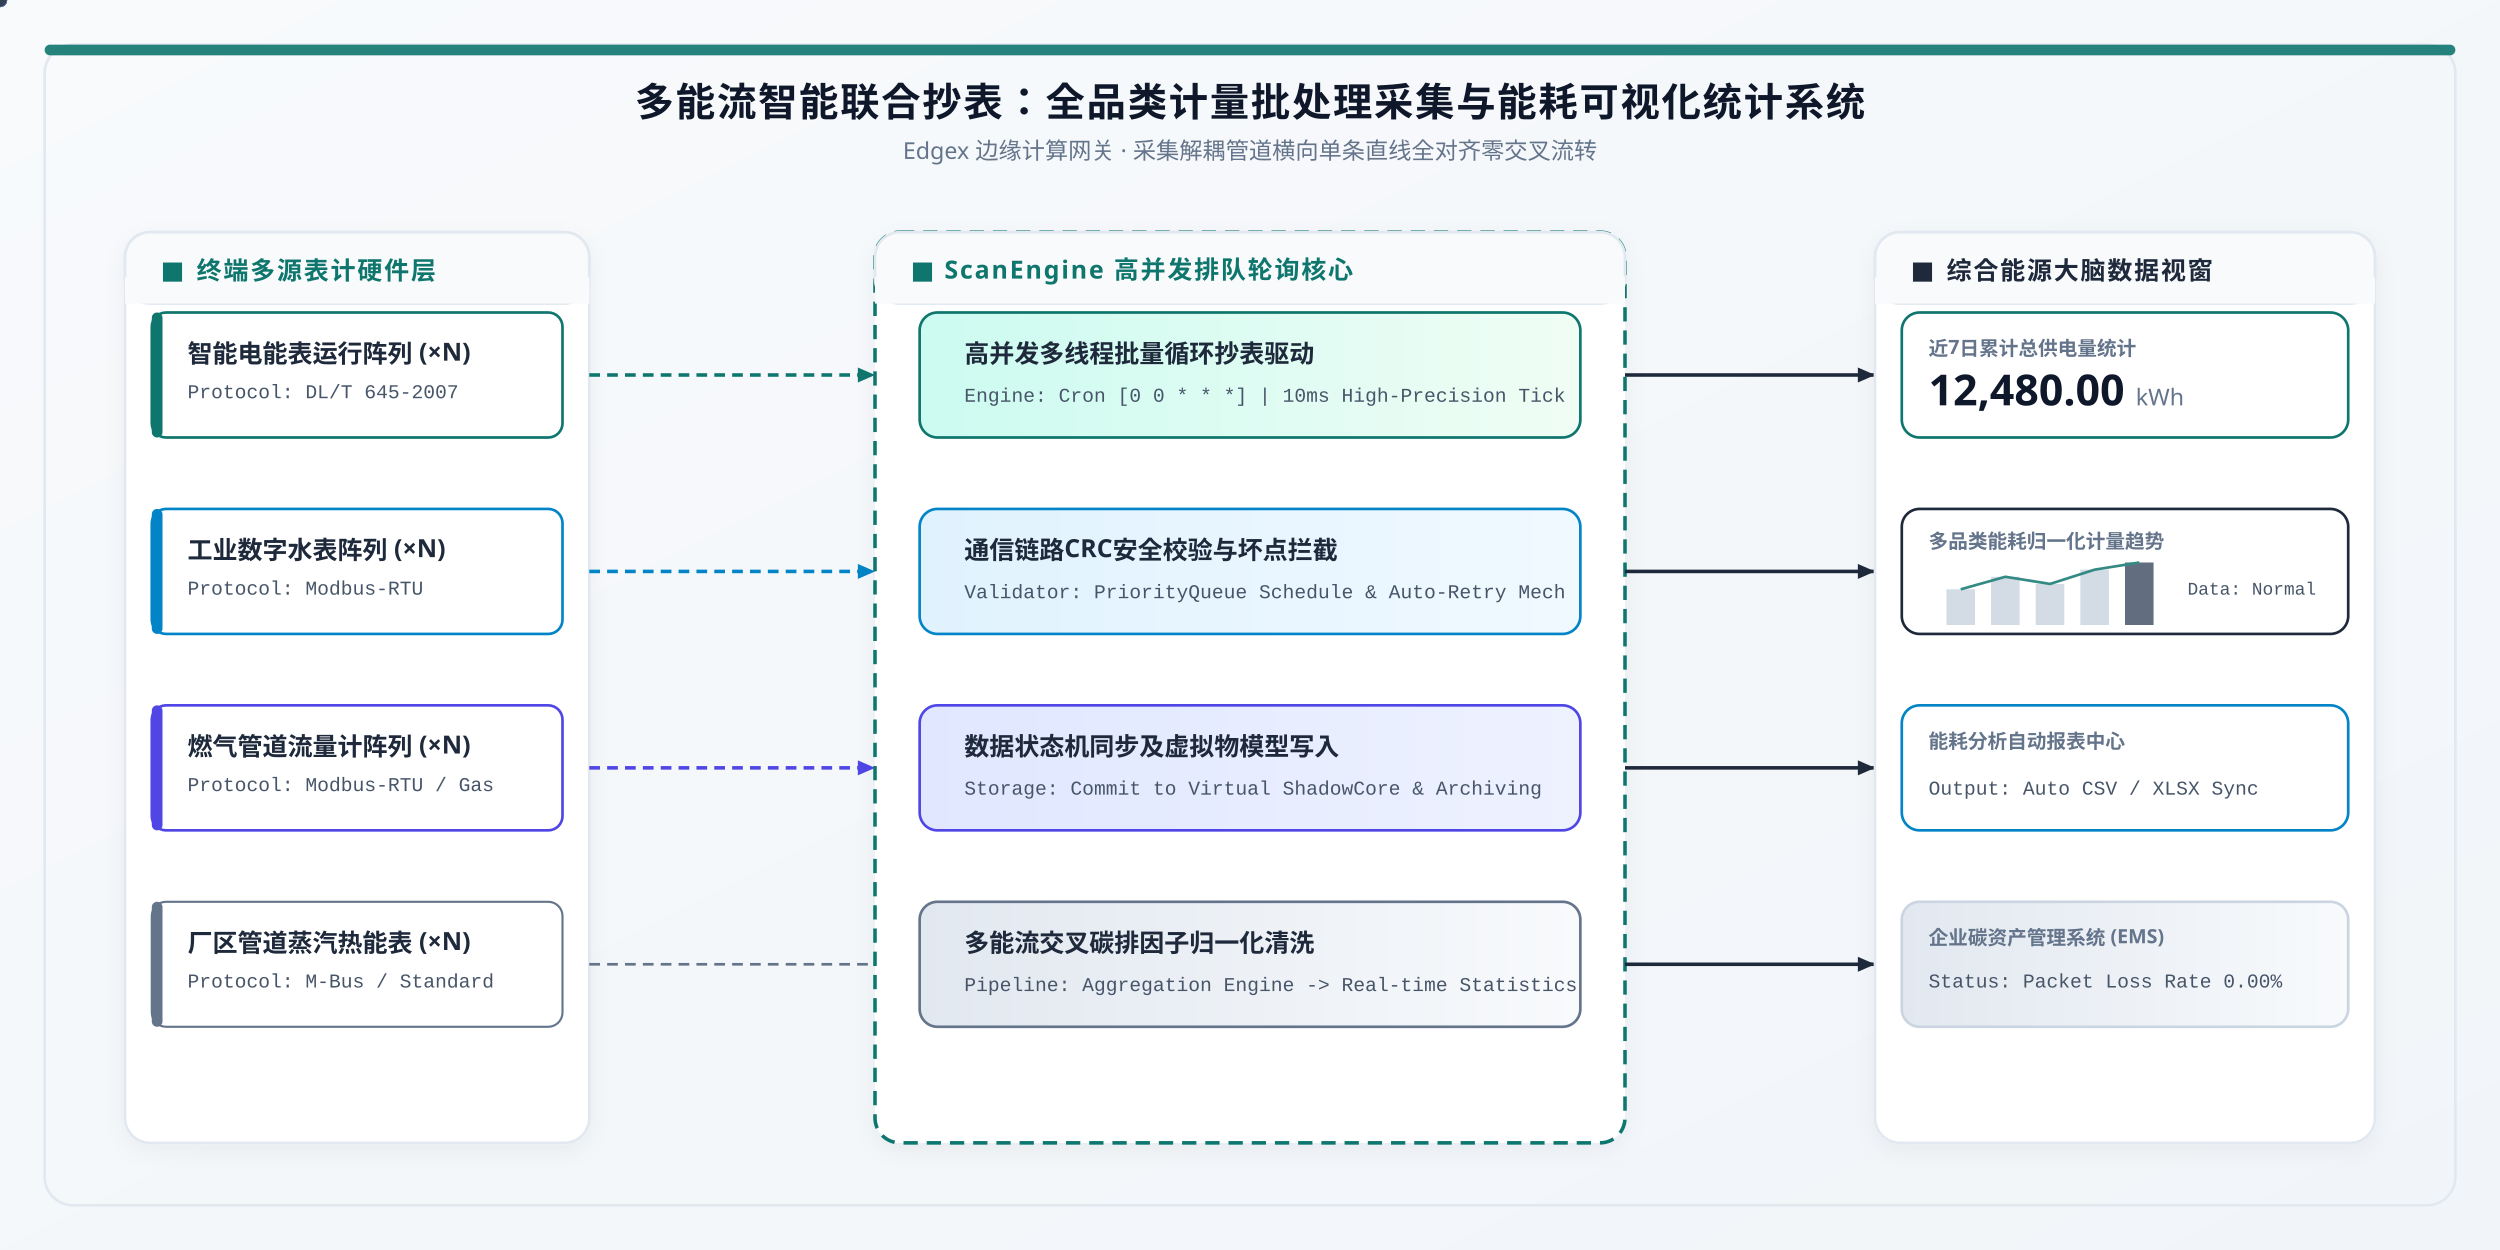
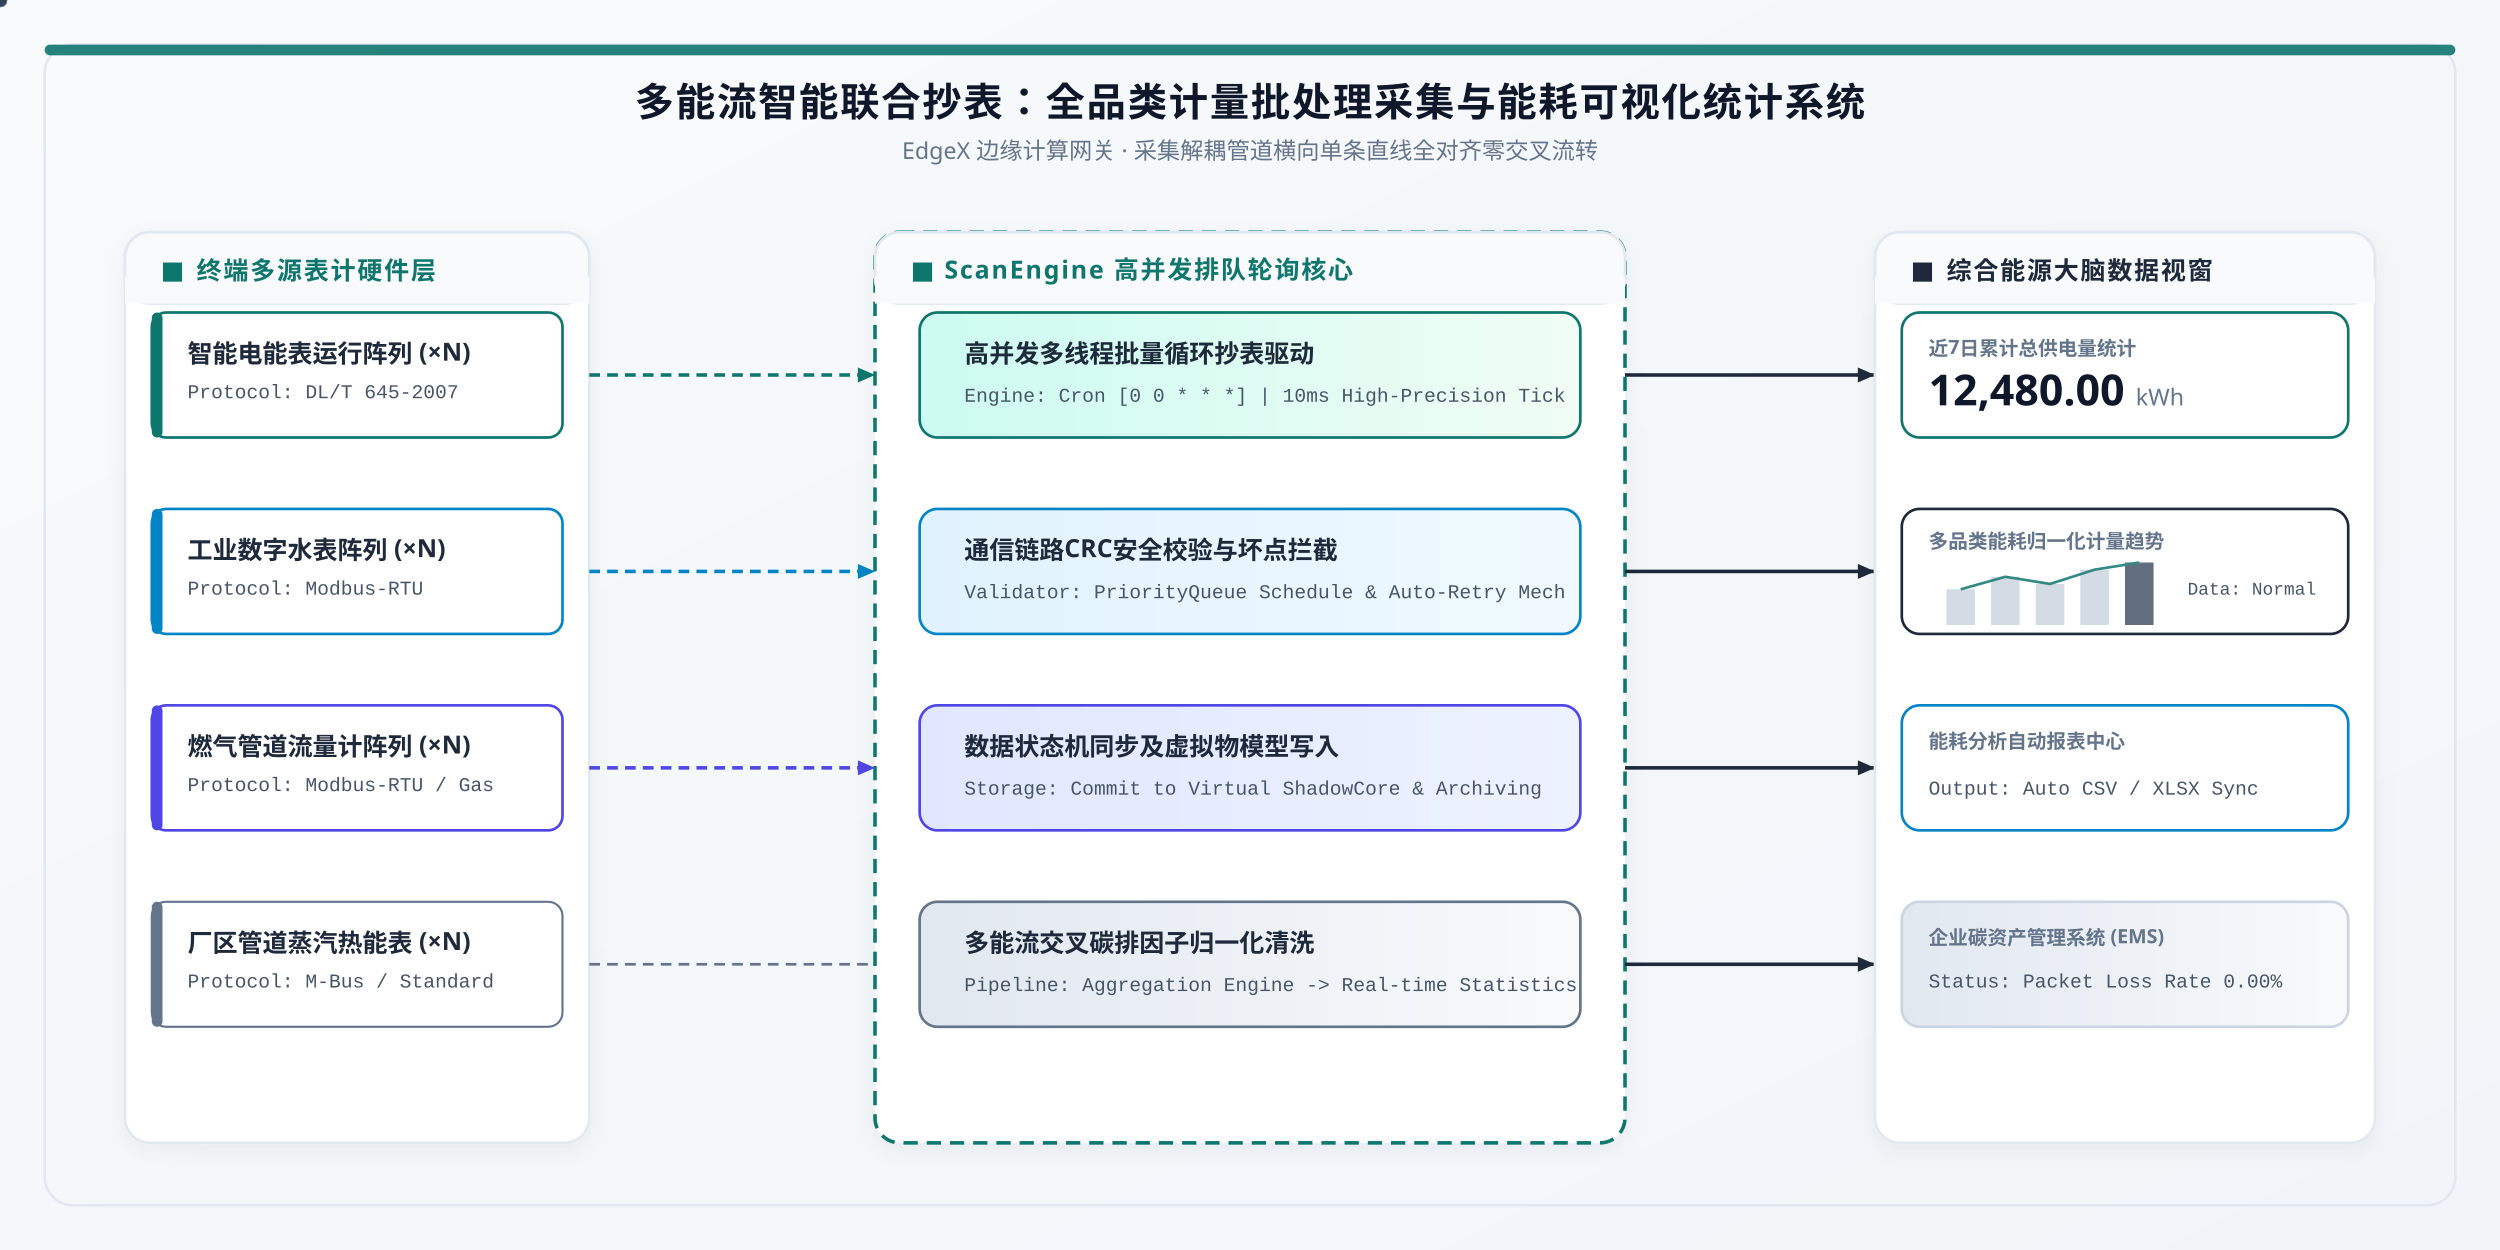
<svg xmlns="http://www.w3.org/2000/svg" width="1400" height="700" viewBox="0 0 1400 700">
  <defs>
    <linearGradient id="bg" x1="0%" y1="0%" x2="100%" y2="100%">
      <stop offset="0%" stop-color="#f8fafc" />
      <stop offset="100%" stop-color="#f1f5f9" />
    </linearGradient>
    <filter id="shadow" x="-5%" y="-5%" width="110%" height="110%">
      <feDropShadow dx="0" dy="4" stdDeviation="6" flood-color="#0f172a" flood-opacity="0.05" />
    </filter>
    <linearGradient id="grad-teal" x1="0" y1="0" x2="1" y2="0">
      <stop offset="0%" stop-color="#ccfbf1" />
      <stop offset="100%" stop-color="#f0fdf4" />
    </linearGradient>
    <linearGradient id="grad-sky" x1="0" y1="0" x2="1" y2="0">
      <stop offset="0%" stop-color="#e0f2fe" />
      <stop offset="100%" stop-color="#f0f9ff" />
    </linearGradient>
    <linearGradient id="grad-indigo" x1="0" y1="0" x2="1" y2="0">
      <stop offset="0%" stop-color="#e0e7ff" />
      <stop offset="100%" stop-color="#eef2ff" />
    </linearGradient>
    <linearGradient id="grad-slate" x1="0" y1="0" x2="1" y2="0">
      <stop offset="0%" stop-color="#e2e8f0" />
      <stop offset="100%" stop-color="#f8fafc" />
    </linearGradient>
    <marker id="arrow-teal" viewBox="0 0 10 10" refX="8" refY="5" markerWidth="6" markerHeight="6" orient="auto">
      <path d="M0 1.5 L8 5 L0 8.5 Z" fill="#0f766e" />
    </marker>
    <marker id="arrow-sky" viewBox="0 0 10 10" refX="8" refY="5" markerWidth="6" markerHeight="6" orient="auto">
      <path d="M0 1.5 L8 5 L0 8.5 Z" fill="#0284c7" />
    </marker>
    <marker id="arrow-indigo" viewBox="0 0 10 10" refX="8" refY="5" markerWidth="6" markerHeight="6" orient="auto">
      <path d="M0 1.5 L8 5 L0 8.5 Z" fill="#4f46e5" />
    </marker>
    <marker id="arrow-slate" viewBox="0 0 10 10" refX="8" refY="5" markerWidth="6" markerHeight="6" orient="auto">
      <path d="M0 1.5 L8 5 L0 8.5 Z" fill="#1e293b" />
    </marker>
    <style>
      .title { fill:#0f172a; font-family:'Segoe UI','Microsoft YaHei',sans-serif; font-weight:800; font-size:22px; letter-spacing:1px; }
      .subtitle { fill:#64748b; font-family:'Segoe UI','Microsoft YaHei',sans-serif; font-size:13px; font-weight:400; }
      .group-title { font-family:'Segoe UI','Microsoft YaHei',sans-serif; font-weight:700; font-size:14px; letter-spacing:1px; }
      .lbl { fill:#1e293b; font-family:'Segoe UI','Microsoft YaHei',sans-serif; font-size:14px; font-weight:600; }
      .code { fill:#475569; font-family:'Consolas','Courier New',monospace; font-size:11px; }
      .val { fill:#0f172a; font-family:'Segoe UI',sans-serif; font-weight:800; font-size:24px; }
      .unit { fill:#64748b; font-size:13px; font-weight:500; }
      .chart-lbl { fill:#64748b; font-family:'Segoe UI','Microsoft YaHei',sans-serif; font-size:11px; font-weight:600; }
      .dash-line { stroke-dasharray: 6 4; animation: march 1.5s linear infinite; }
      @keyframes march { to { stroke-dashoffset: -20; } }
    </style>
  </defs>
  <rect width="1400" height="700" fill="url(#bg)" />
  <rect x="25" y="25" width="1350" height="650" rx="16" fill="none" stroke="#e2e8f0" stroke-width="1.5" />
  <rect x="25" y="25" width="1350" height="6" rx="3" fill="#0f766e" opacity="0.9" />
  <g transform="translate(700, 65)" text-anchor="middle">
    <text class="title">多能流智能联合抄表：全品类计量批处理采集与能耗可视化统计系统</text>
-     <text y="24" class="subtitle">Edgex 边缘计算网关 · 采集解耦管道横向单条直线全对齐零交叉流转</text>
+     <text y="24" class="subtitle">EdgeX 边缘计算网关 · 采集解耦管道横向单条直线全对齐零交叉流转</text>
  </g>
  <g transform="translate(70, 0)">
    <rect x="0" y="130" width="260" height="510" rx="14" fill="#ffffff" stroke="#e2e8f0" stroke-width="1.5" filter="url(#shadow)" />
    <rect x="0" y="130" width="260" height="40" rx="14" fill="#f8fafc" stroke="#e2e8f0" stroke-width="1.5" />
    <rect x="0" y="155" width="260" height="15" fill="#f8fafc" />
    <text x="20" y="156" class="group-title" fill="#0f766e">■ 终端多源表计硬件层</text>
    <g transform="translate(15, 175)">
      <rect width="230" height="70" rx="8" fill="#ffffff" stroke="#0f766e" stroke-width="1.5" />
      <rect width="6" height="70" rx="3" fill="#0f766e" />
      <text x="20" y="28" class="lbl">智能电能表运行阵列 (×N)</text>
      <text x="20" y="48" class="code">Protocol: DL/T 645-2007</text>
    </g>
    <g transform="translate(15, 285)">
      <rect width="230" height="70" rx="8" fill="#ffffff" stroke="#0284c7" stroke-width="1.5" />
      <rect width="6" height="70" rx="3" fill="#0284c7" />
      <text x="20" y="28" class="lbl">工业数字水表阵列 (×N)</text>
      <text x="20" y="48" class="code">Protocol: Modbus-RTU</text>
    </g>
    <g transform="translate(15, 395)">
      <rect width="230" height="70" rx="8" fill="#ffffff" stroke="#4f46e5" stroke-width="1.5" />
      <rect width="6" height="70" rx="3" fill="#4f46e5" />
      <text x="20" y="28" class="lbl">燃气管道流量计阵列 (×N)</text>
      <text x="20" y="48" class="code">Protocol: Modbus-RTU / Gas</text>
    </g>
    <g transform="translate(15, 505)">
      <rect width="230" height="70" rx="8" fill="#ffffff" stroke="#64748b" stroke-width="1.2" />
      <rect width="6" height="70" rx="3" fill="#64748b" />
      <text x="20" y="28" class="lbl">厂区管道蒸汽热能表 (×N)</text>
      <text x="20" y="48" class="code">Protocol: M-Bus / Standard</text>
    </g>
  </g>
  <path d="M 330 210 H 490" stroke="#0f766e" stroke-width="2" marker-end="url(#arrow-teal)" class="dash-line" />
  <path d="M 330 320 H 490" stroke="#0284c7" stroke-width="2" marker-end="url(#arrow-sky)" class="dash-line" />
  <path d="M 330 430 H 490" stroke="#4f46e5" stroke-width="2" marker-end="url(#arrow-indigo)" class="dash-line" />
  <path d="M 330 540 H 490" stroke="#64748b" stroke-width="1.5" class="dash-line" />
  <circle r="4" fill="#0f766e">
    <animateMotion dur="1.3s" repeatCount="indefinite" path="M 330 210 H 490" />
  </circle>
  <circle r="4" fill="#0284c7">
    <animateMotion dur="1.0s" repeatCount="indefinite" path="M 330 320 H 490" />
  </circle>
  <circle r="4" fill="#4f46e5">
    <animateMotion dur="1.6s" repeatCount="indefinite" path="M 330 430 H 490" />
  </circle>
  <circle r="4" fill="#64748b">
    <animateMotion dur="1.4s" repeatCount="indefinite" path="M 330 540 H 490" />
  </circle>
  <g transform="translate(490, 0)">
    <rect x="0" y="130" width="420" height="510" rx="14" fill="#ffffff" stroke="#0f766e" stroke-width="2" stroke-dasharray="8 5" filter="url(#shadow)" />
    <rect x="0" y="130" width="420" height="40" rx="14" fill="#f8fafc" stroke="#e2e8f0" stroke-width="1.5" />
    <rect x="0" y="155" width="420" height="15" fill="#f8fafc" />
    <text x="20" y="156" class="group-title" fill="#0f766e">■ ScanEngine 高并发排队轮询核心</text>
    <g transform="translate(25, 175)">
      <rect width="370" height="70" rx="10" fill="url(#grad-teal)" stroke="#0f766e" stroke-width="1.5" />
      <text x="25" y="28" class="lbl">高并发多线程批量循环抄表驱动</text>
      <text x="25" y="50" class="code">Engine: Cron [0 0 * * *] | 10ms High-Precision Tick</text>
    </g>
    <g transform="translate(25, 285)">
      <rect width="370" height="70" rx="10" fill="url(#grad-sky)" stroke="#0284c7" stroke-width="1.5" />
      <text x="25" y="28" class="lbl">通信链路CRC安全校验与坏点拦截</text>
      <text x="25" y="50" class="code">Validator: PriorityQueue Schedule &amp; Auto-Retry Mech</text>
    </g>
    <g transform="translate(25, 395)">
      <rect width="370" height="70" rx="10" fill="url(#grad-indigo)" stroke="#4f46e5" stroke-width="1.5" />
      <text x="25" y="28" class="lbl">数据状态机同步及虚拟物模型写入</text>
      <text x="25" y="50" class="code">Storage: Commit to Virtual ShadowCore &amp; Archiving</text>
    </g>
    <g transform="translate(25, 505)">
      <rect width="370" height="70" rx="10" fill="url(#grad-slate)" stroke="#64748b" stroke-width="1.5" />
      <text x="25" y="28" class="lbl">多能流交叉碳排因子归一化清洗</text>
      <text x="25" y="50" class="code">Pipeline: Aggregation Engine -&gt; Real-time Statistics</text>
    </g>
  </g>
  <path d="M 910 210 H 1050" stroke="#1e293b" stroke-width="2" marker-end="url(#arrow-slate)" />
  <path d="M 910 320 H 1050" stroke="#1e293b" stroke-width="2" marker-end="url(#arrow-slate)" />
  <path d="M 910 430 H 1050" stroke="#1e293b" stroke-width="2" marker-end="url(#arrow-slate)" />
  <path d="M 910 540 H 1050" stroke="#1e293b" stroke-width="2" marker-end="url(#arrow-slate)" />
  <circle r="3.5" fill="#334155">
    <animateMotion dur="1.2s" repeatCount="indefinite" path="M 910 210 H 1050" />
  </circle>
  <circle r="3.5" fill="#334155">
    <animateMotion dur="1.5s" repeatCount="indefinite" path="M 910 320 H 1050" />
  </circle>
  <circle r="3.5" fill="#334155">
    <animateMotion dur="1.1s" repeatCount="indefinite" path="M 910 430 H 1050" />
  </circle>
  <circle r="3.5" fill="#334155">
    <animateMotion dur="1.4s" repeatCount="indefinite" path="M 910 540 H 1050" />
  </circle>
  <g transform="translate(1050, 0)">
    <rect x="0" y="130" width="280" height="510" rx="14" fill="#ffffff" stroke="#e2e8f0" stroke-width="1.5" filter="url(#shadow)" />
    <rect x="0" y="130" width="280" height="40" rx="14" fill="#f8fafc" stroke="#e2e8f0" stroke-width="1.5" />
    <rect x="0" y="155" width="280" height="15" fill="#f8fafc" />
    <text x="20" y="156" class="group-title" fill="#1e293b">■ 综合能源大脑数据视窗</text>
    <g transform="translate(15, 175)">
      <rect width="250" height="70" rx="10" fill="#ffffff" stroke="#0f766e" stroke-width="1.5" />
      <text x="15" y="24" class="chart-lbl">近7日累计总供电量统计</text>
      <text x="15" y="52" class="val" fill="#0f766e">12,480.00 <tspan class="unit">kWh</tspan>
      </text>
    </g>
    <g transform="translate(15, 285)">
      <rect width="250" height="70" rx="10" fill="#ffffff" stroke="#1e293b" stroke-width="1.5" />
      <text x="15" y="22" class="chart-lbl">多品类能耗归一化计量趋势</text>
      <g transform="translate(15, 30)" opacity="0.85">
        <rect x="10" y="15" width="16" height="20" fill="#cbd5e1" />
        <rect x="35" y="8" width="16" height="27" fill="#cbd5e1" />
        <rect x="60" y="12" width="16" height="23" fill="#cbd5e1" />
        <rect x="85" y="4" width="16" height="31" fill="#cbd5e1" />
        <rect x="110" y="0" width="16" height="35" fill="#475569" />
        <path d="M 18 15 L 43 8 L 68 12 L 93 4 L 118 0" fill="none" stroke="#0f766e" stroke-width="1.5" />
      </g>
      <text x="160" y="48" class="code" style="font-size:10px;">Data: Normal</text>
    </g>
    <g transform="translate(15, 395)">
      <rect width="250" height="70" rx="10" fill="#ffffff" stroke="#0284c7" stroke-width="1.5" />
      <text x="15" y="24" class="chart-lbl">能耗分析自动报表中心</text>
      <text x="15" y="50" class="code" fill="#0284c7">Output: Auto CSV / XLSX Sync</text>
    </g>
    <g transform="translate(15, 505)">
      <rect width="250" height="70" rx="10" fill="url(#grad-slate)" stroke="#cbd5e1" stroke-width="1.5" />
      <text x="15" y="24" class="chart-lbl" fill="#1e293b">企业碳资产管理系统 (EMS)</text>
      <text x="15" y="48" class="code" fill="#475569">Status: Packet Loss Rate 0.00%</text>
    </g>
  </g>
</svg>
